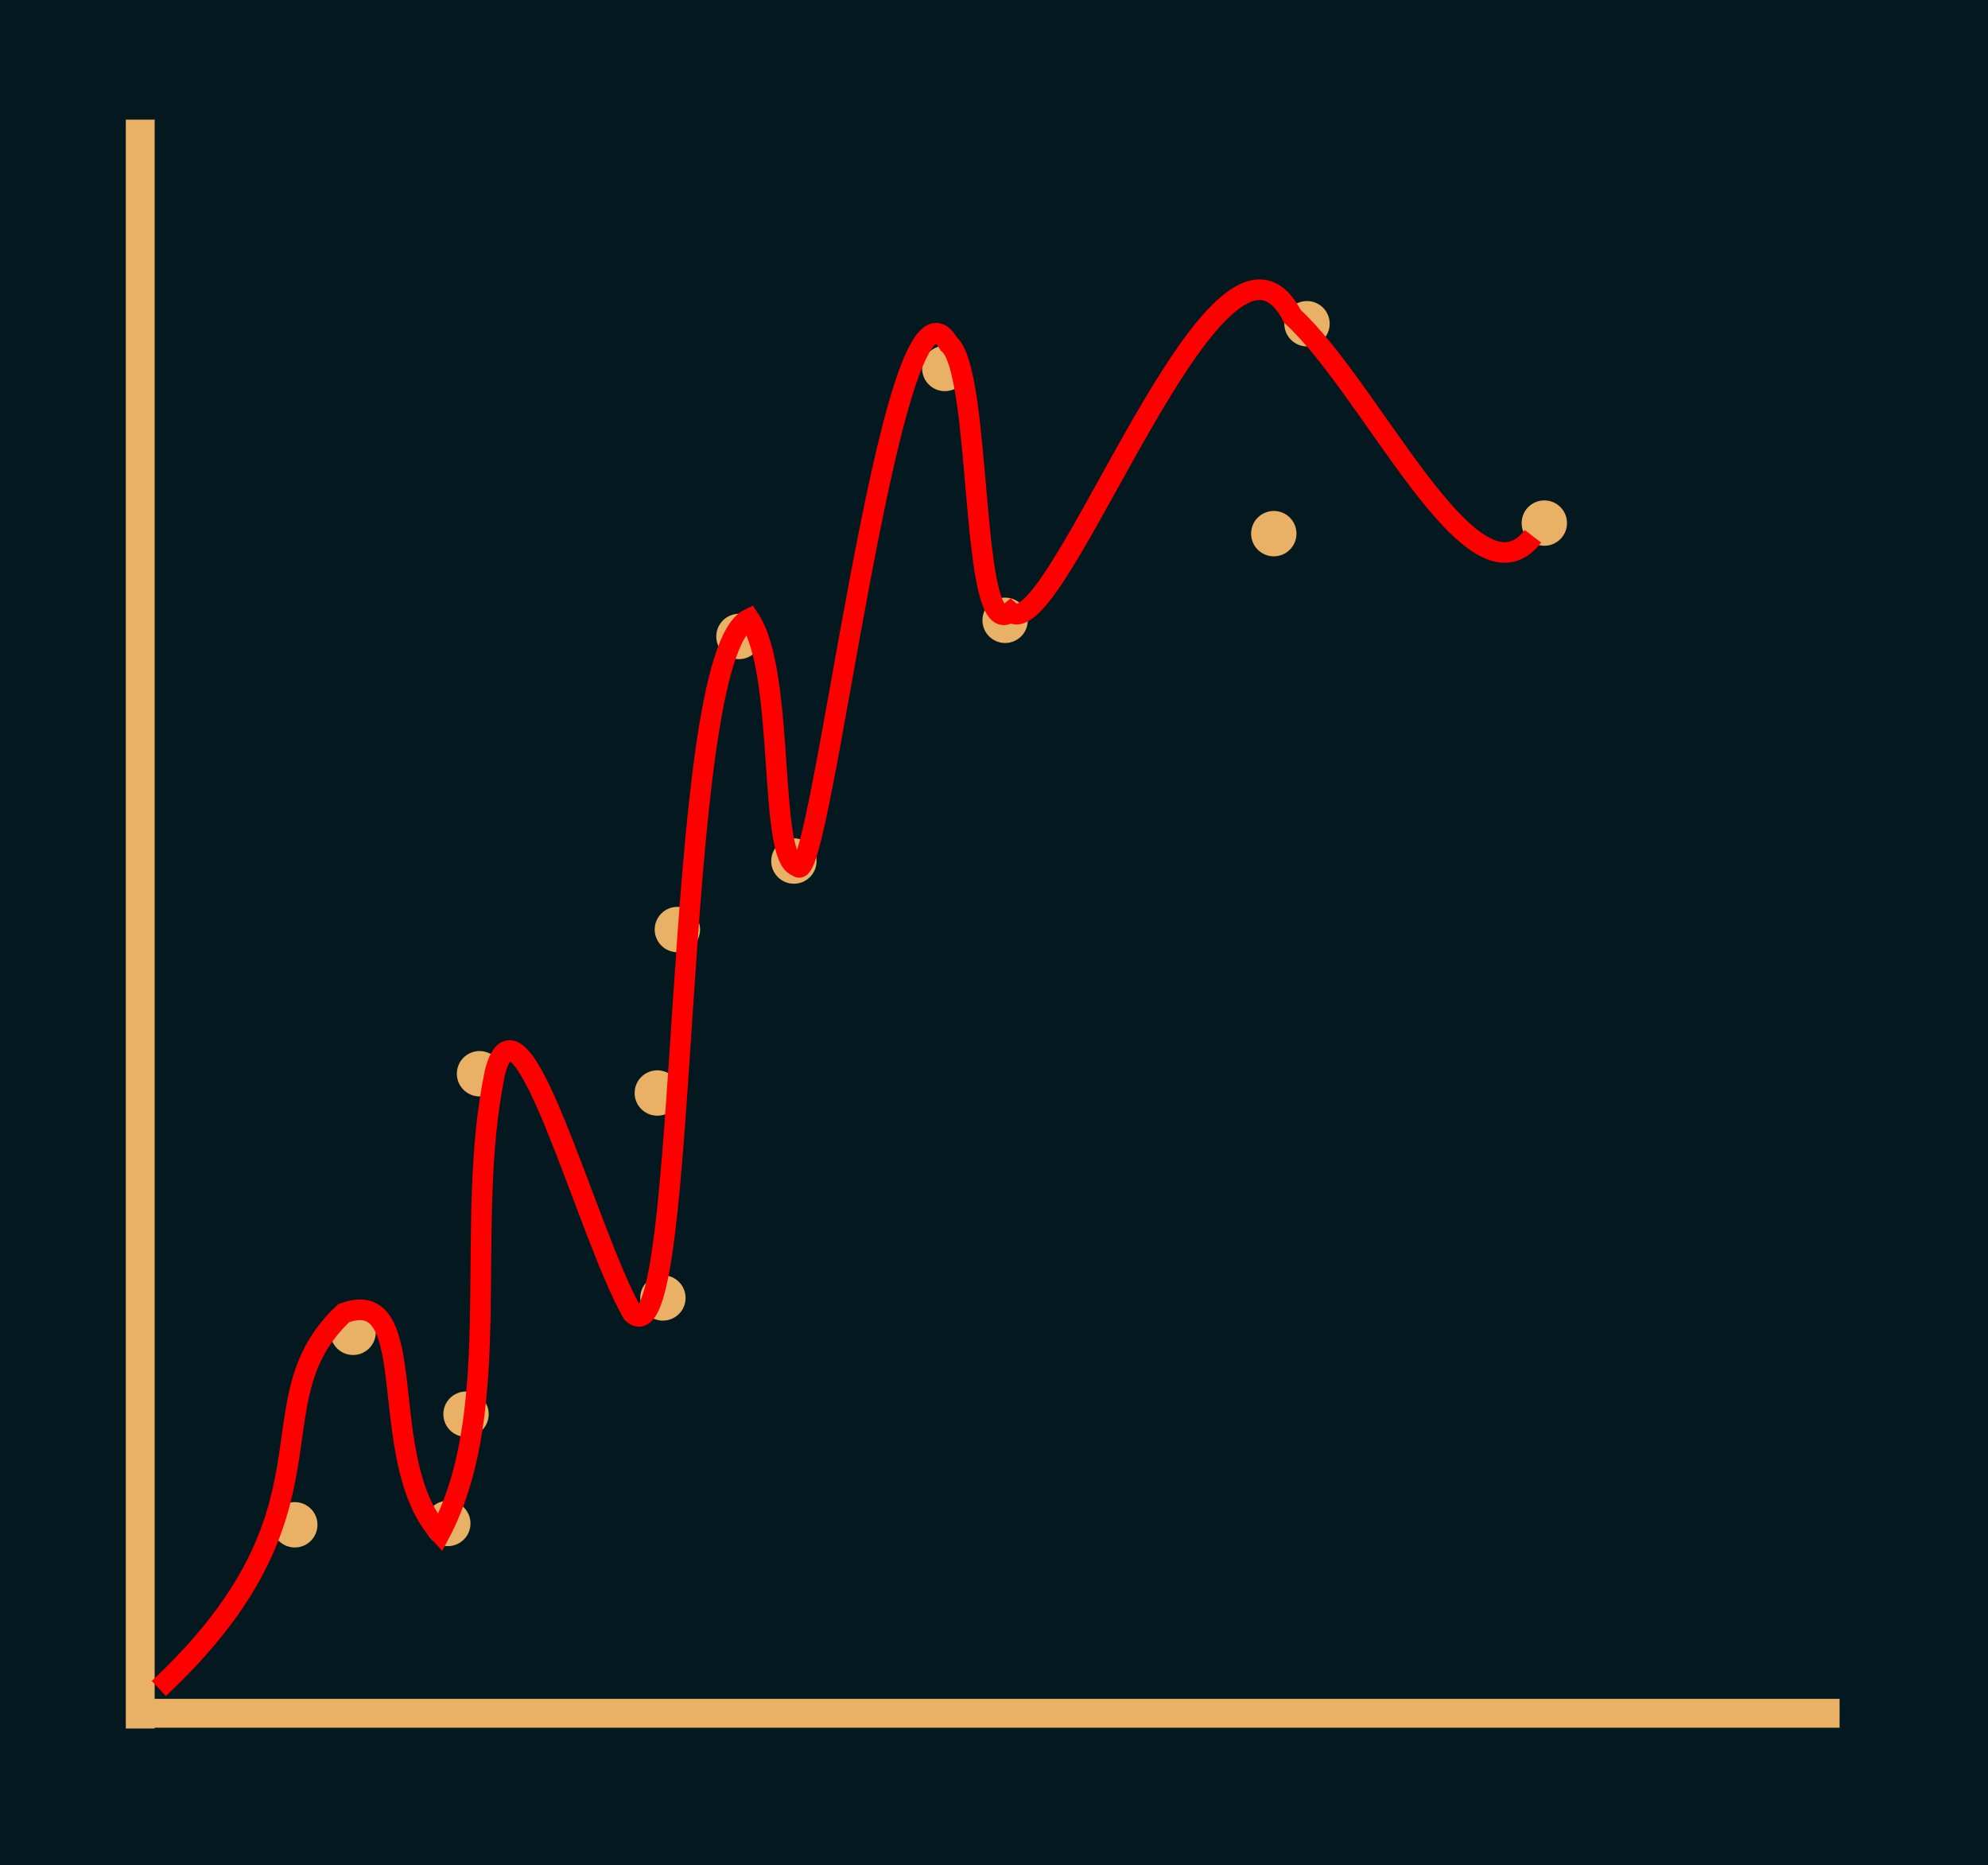
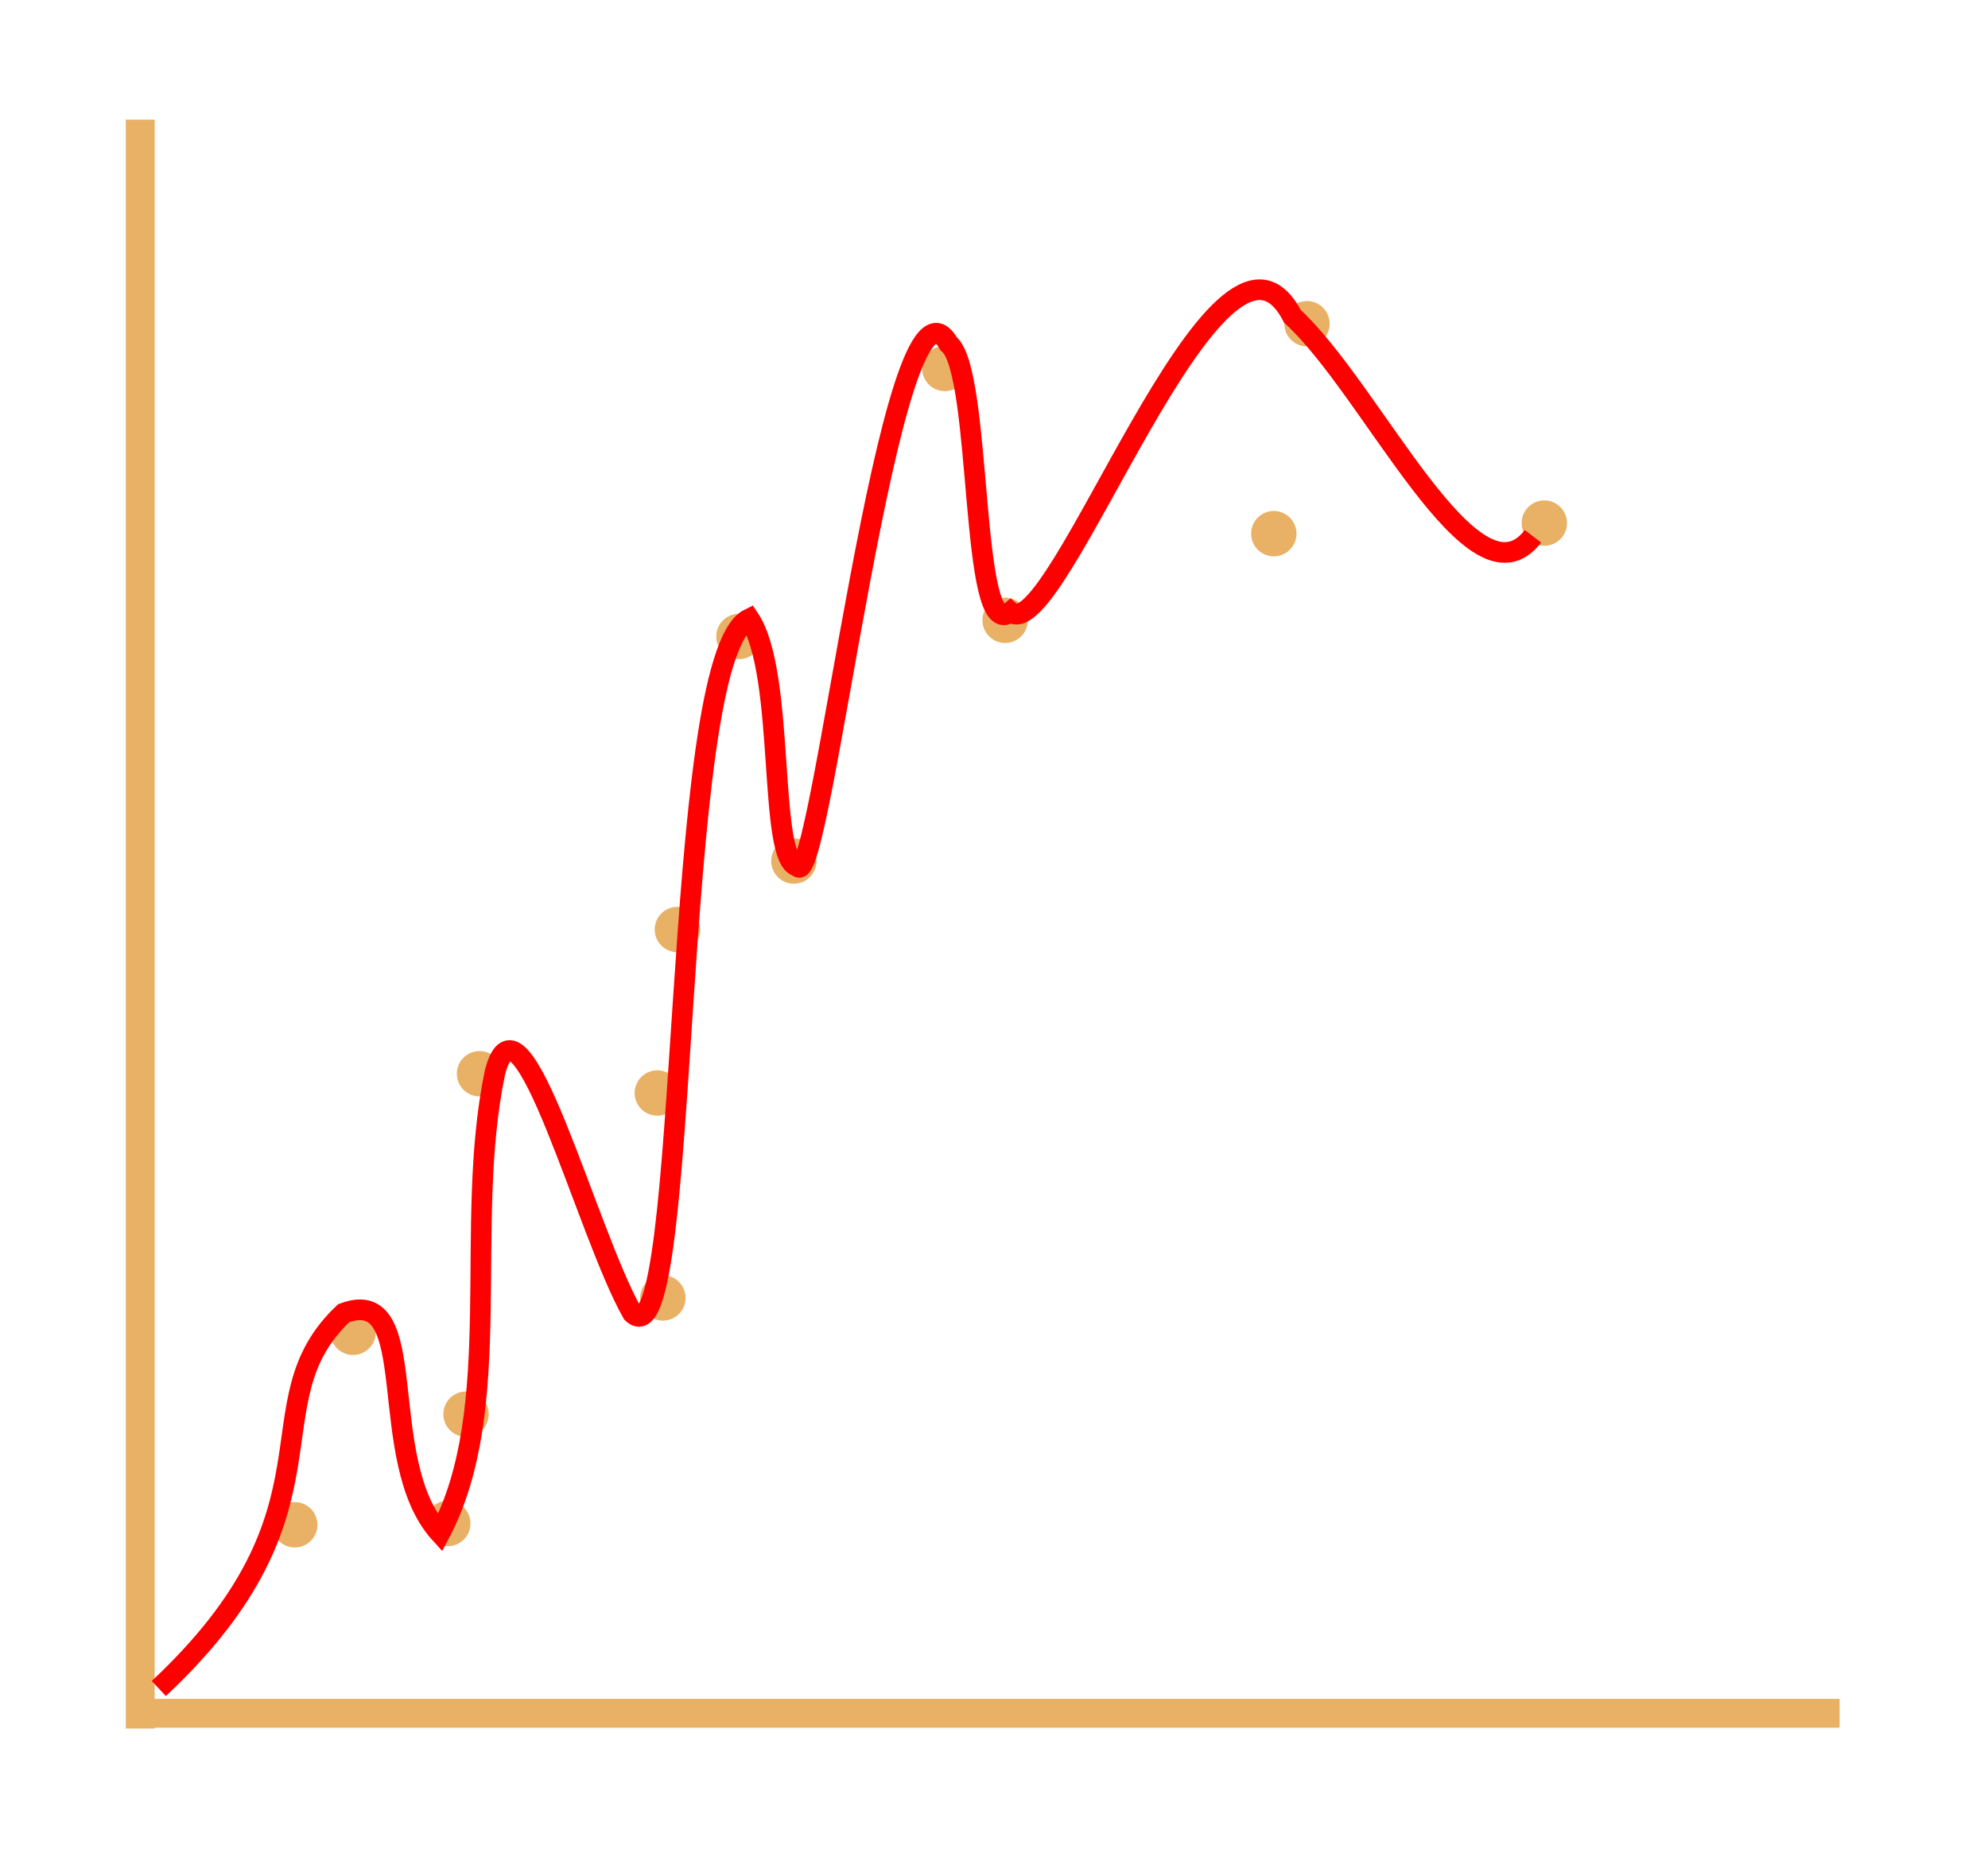
<svg xmlns="http://www.w3.org/2000/svg" width="241" height="226">
  <g>
-     <rect fill="#03191f" id="canvas_background" height="228" width="243" y="-1" x="-1" />
    <g display="none" overflow="visible" y="0" x="0" height="100%" width="100%" id="canvasGrid">
      <rect fill="url(#gridpattern)" stroke-width="0" y="0" x="0" height="100%" width="100%" />
    </g>
  </g>
  <g>
    <line stroke="#e8b165" stroke-linecap="undefined" stroke-linejoin="undefined" id="svg_4" y2="209.516" x2="17" y1="14.5" x1="17" stroke-width="3.5" fill="none" />
    <line stroke="#e8b165" stroke-linecap="undefined" stroke-linejoin="undefined" id="svg_5" y2="207.667" x2="223.01" y1="207.667" x1="17" fill-opacity="null" stroke-width="3.5" fill="none" />
    <ellipse ry="2" rx="2" id="svg_7" cy="63.403" cx="187.214" stroke-width="1.5" stroke="#e8b165" fill="#e8b165" />
    <ellipse ry="2" rx="2" id="svg_8" cy="44.663" cx="114.538" stroke-width="1.5" stroke="#e8b165" fill="#e8b165" />
    <ellipse ry="2" rx="2" id="svg_9" cy="157.324" cx="80.362" stroke-width="1.5" stroke="#e8b165" fill="#e8b165" />
    <ellipse ry="2" rx="2" id="svg_10" cy="184.661" cx="54.286" stroke-width="1.5" stroke="#e8b165" fill="#e8b165" />
    <ellipse ry="2" rx="2" id="svg_11" cy="104.368" cx="96.241" stroke-width="1.5" stroke="#e8b165" fill="#e8b165" />
    <ellipse ry="2" rx="2" id="svg_12" cy="132.484" cx="79.683" stroke-width="1.5" stroke="#e8b165" fill="#e8b165" />
    <ellipse ry="2" rx="2" id="svg_13" cy="64.684" cx="154.419" stroke-width="1.5" stroke="#e8b165" fill="#e8b165" />
    <ellipse ry="2" rx="2" id="svg_14" cy="39.239" cx="158.444" stroke-width="1.5" stroke="#e8b165" fill="#e8b165" />
    <ellipse ry="2" rx="2" id="svg_15" cy="112.669" cx="82.117" stroke-width="1.5" stroke="#e8b165" fill="#e8b165" />
    <ellipse ry="2" rx="2" id="svg_16" cy="184.822" cx="35.736" stroke-width="1.5" stroke="#e8b165" fill="#e8b165" />
    <ellipse ry="2" rx="2" id="svg_17" cy="171.413" cx="56.495" stroke-width="1.5" stroke="#e8b165" fill="#e8b165" />
    <ellipse ry="2" rx="2" id="svg_18" cy="161.491" cx="42.804" stroke-width="1.5" stroke="#e8b165" fill="#e8b165" />
    <ellipse ry="2" rx="2" id="svg_19" cy="130.148" cx="58.132" stroke-width="1.5" stroke="#e8b165" fill="#e8b165" />
    <ellipse ry="2" rx="2" id="svg_20" cy="75.189" cx="121.849" stroke-width="1.5" stroke="#e8b165" fill="#e8b165" />
    <ellipse ry="2" rx="2" id="svg_21" cy="77.147" cx="89.582" stroke-width="1.5" stroke="#e8b165" fill="#e8b165" />
    <path id="svg_42" d="m19.25,204.667c23.306,-21.833 10.778,-34.5 22.417,-45.5c9.722,-3.611 3.611,17.778 11.667,26.667c8.056,-15.278 2.778,-37.222 6.667,-55.833c3.056,-11.944 11.111,19.444 16.667,29.167c7.222,6.944 4.444,-79.444 14.167,-84.167c4.444,6.667 2.222,29.167 5.833,30c2.778,3.889 11.389,-75.556 18.333,-63.333c4.167,3.333 2.5,36.667 7.5,32.5c5.556,4.722 25.278,-53.056 34.167,-35.833c9.722,8.889 21.944,36.111 29.167,26.667" fill-opacity="null" stroke-width="2.5" stroke="#ff0000" fill="none" />
    <path id="svg_43" d="m36.75,171.333" opacity="0.5" fill-opacity="null" stroke-opacity="null" stroke-width="2.5" stroke="#ff0000" fill="none" />
  </g>
</svg>
